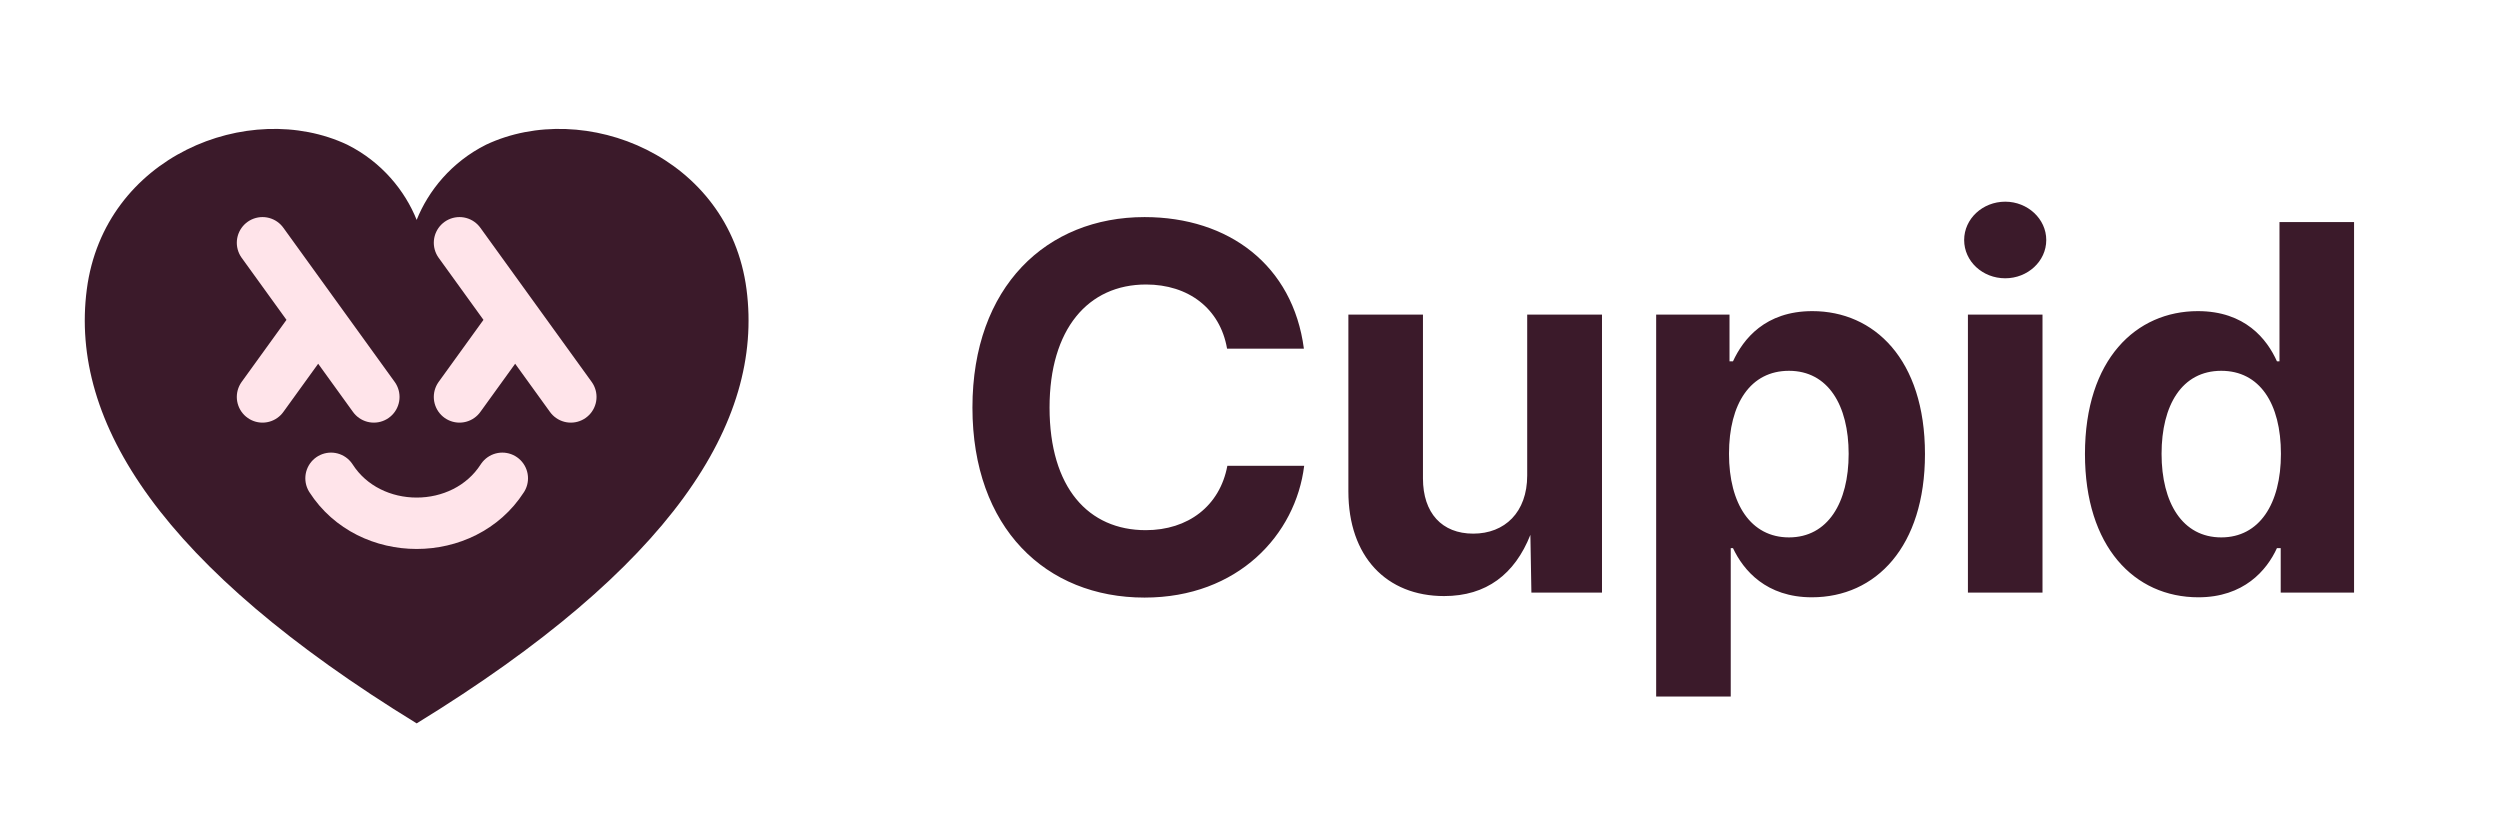
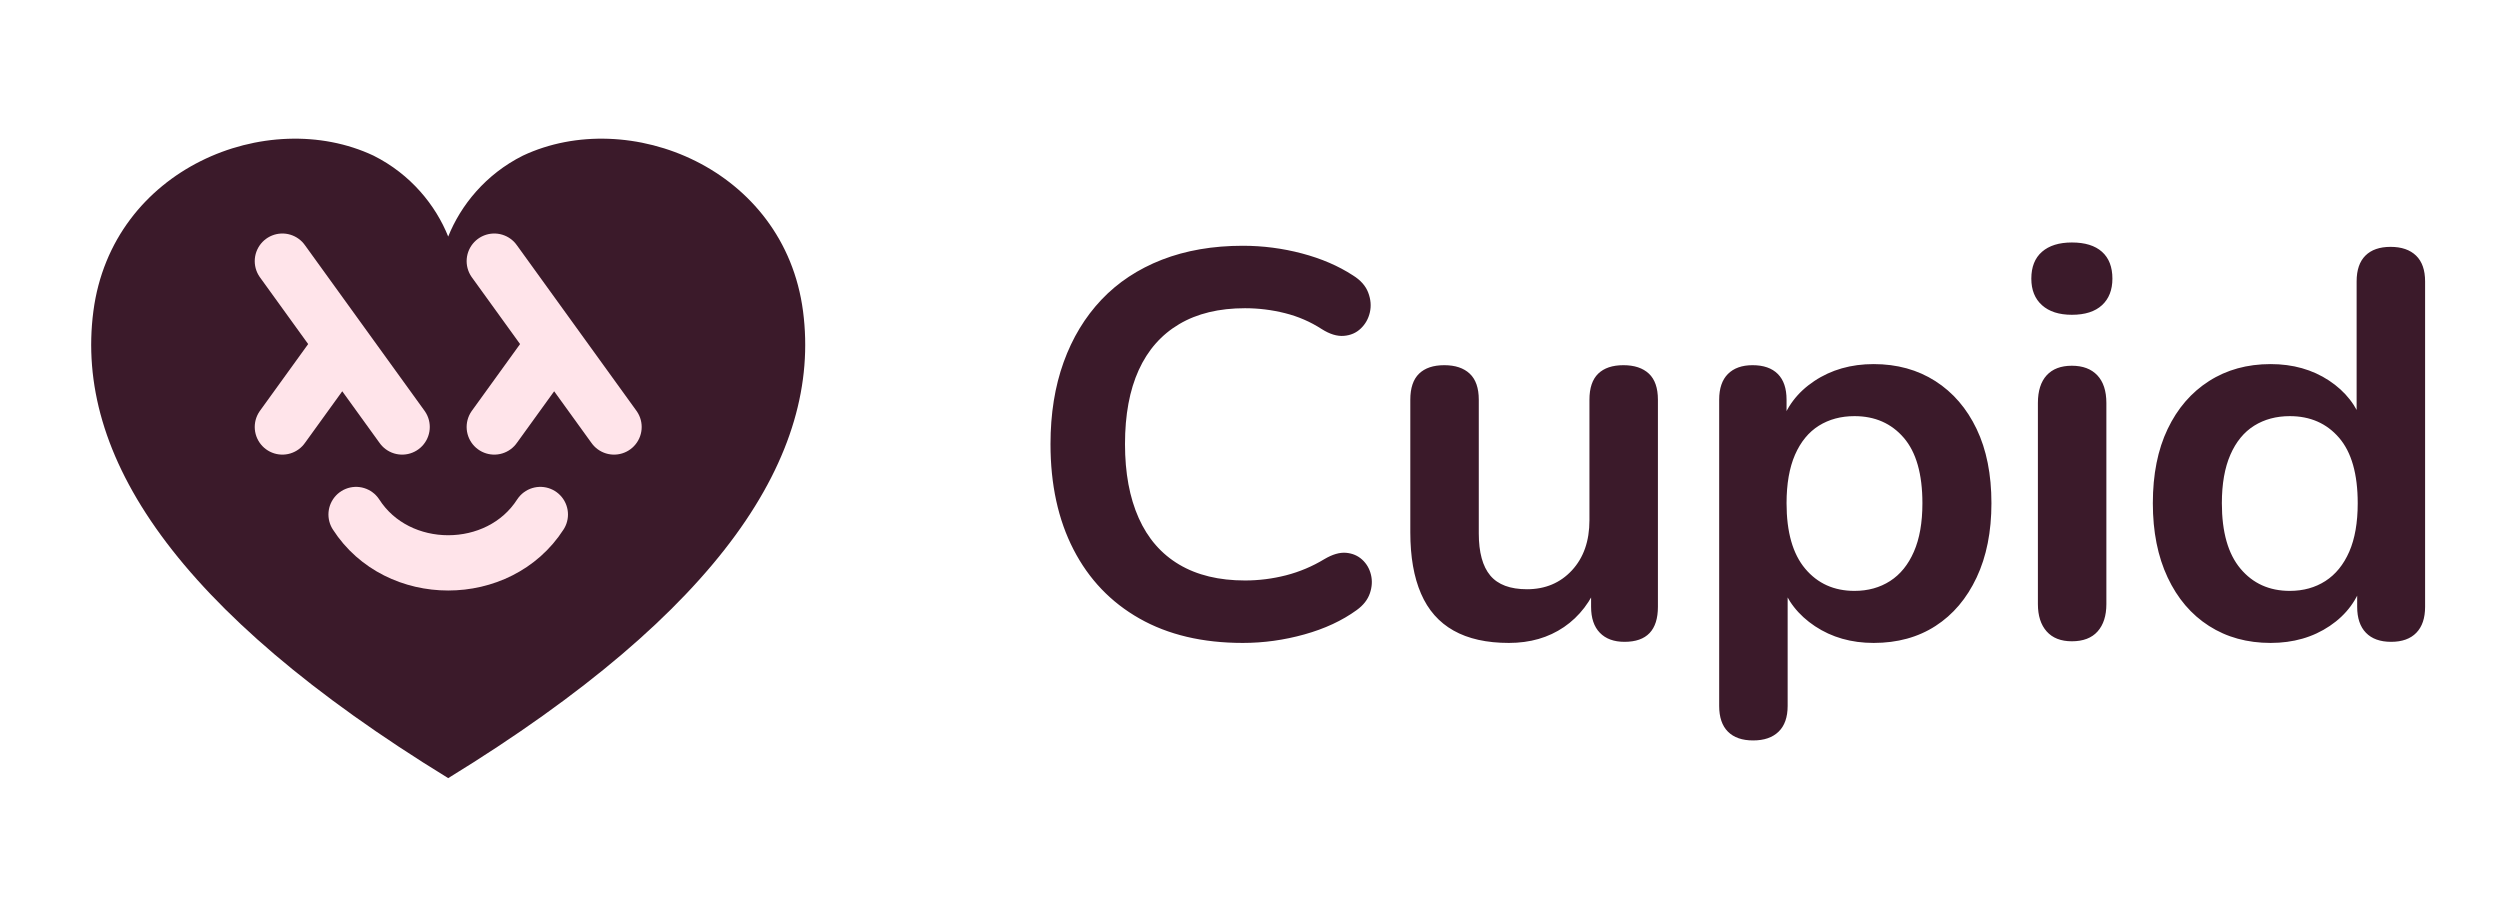
- <svg xmlns="http://www.w3.org/2000/svg" viewBox="0 0 540 180" width="540" height="180" role="img" aria-label="Cupid">
+ <svg xmlns="http://www.w3.org/2000/svg" viewBox="0 0 502 180" width="502" height="180" role="img" aria-label="Cupid">
  <g transform="translate(10 10) scale(0.625)">
    <path d="M 128 234 C 40 180, 8 130, 14 84 C 20 38, 70 18, 104 34 C 116 40, 124 50, 128 60 C 132 50, 140 40, 152 34 C 186 18, 236 38, 242 84 C 248 130, 216 180, 128 234 Z" fill="#3B1A2A" />
    <g transform="translate(128 116) scale(0.74) translate(-128 -131)" fill="none" stroke="#FFE4EA" stroke-width="24" stroke-linecap="round" stroke-linejoin="round">
      <path d="M 56 66 L 108 138 M 82 102 L 56 138 M 148 66 L 200 138 M 174 102 L 148 138" />
      <path d="M 88 176 C 106 204 150 204 168 176" />
    </g>
  </g>
-   <text x="205" y="128" font-size="110" font-weight="700" letter-spacing="-2" fill="#3B1A2A" font-family="Nunito, ui-rounded, 'SF Pro Rounded', system-ui, -apple-system, 'Segoe UI', sans-serif">Cupid</text>
+   <path fill="#3B1A2A" d="M249.55 129.1Q237.45 129.1 228.81 124.2Q220.18 119.31 215.56 110.34Q210.94 101.38 210.94 89.17Q210.94 80.04 213.58 72.72Q216.22 65.41 221.17 60.18Q226.12 54.96 233.32 52.15Q240.53 49.35 249.55 49.35Q255.6 49.35 261.43 50.89Q267.26 52.43 271.66 55.29Q273.97 56.72 274.74 58.76Q275.51 60.79 275.07 62.72Q274.63 64.64 273.25 65.96Q271.88 67.28 269.85 67.44Q267.81 67.61 265.39 66.07Q261.98 63.87 258.02 62.88Q254.06 61.89 249.99 61.89Q242.18 61.89 236.79 65.08Q231.4 68.27 228.65 74.32Q225.9 80.37 225.9 89.17Q225.9 97.86 228.65 104.02Q231.4 110.18 236.79 113.37Q242.18 116.56 249.99 116.56Q254.17 116.56 258.24 115.52Q262.31 114.47 265.94 112.27Q268.36 110.84 270.28 111Q272.21 111.17 273.53 112.38Q274.85 113.59 275.29 115.41Q275.73 117.22 275.07 119.14Q274.41 121.07 272.43 122.5Q268.03 125.69 261.92 127.39Q255.82 129.1 249.55 129.1ZM302.99 129.1Q296.28 129.1 291.88 126.62Q287.48 124.15 285.34 119.2Q283.19 114.25 283.19 106.88V80.26Q283.19 76.74 284.95 75.03Q286.71 73.33 290.01 73.33Q293.31 73.33 295.12 75.03Q296.94 76.74 296.94 80.26V107.1Q296.94 112.82 299.25 115.57Q301.56 118.32 306.62 118.32Q312.12 118.32 315.64 114.53Q319.16 110.73 319.16 104.46V80.26Q319.16 76.74 320.92 75.03Q322.68 73.33 325.98 73.33Q329.28 73.33 331.1 75.03Q332.91 76.74 332.91 80.26V121.84Q332.91 128.88 326.2 128.88Q323.01 128.88 321.25 127.06Q319.49 125.25 319.49 121.84V113.48L321.03 116.78Q318.72 122.72 314.05 125.91Q309.37 129.1 302.99 129.1ZM352.03 148.68Q348.73 148.68 346.97 146.92Q345.21 145.16 345.21 141.75V80.26Q345.21 76.85 346.97 75.09Q348.73 73.33 351.92 73.33Q355.22 73.33 356.98 75.09Q358.74 76.85 358.74 80.26V88.84L357.53 85.54Q359.18 79.93 364.3 76.52Q369.41 73.11 376.23 73.11Q383.27 73.11 388.61 76.52Q393.94 79.93 396.91 86.15Q399.88 92.36 399.88 101.05Q399.88 109.63 396.91 115.95Q393.94 122.28 388.66 125.69Q383.38 129.1 376.23 129.1Q369.52 129.1 364.46 125.75Q359.4 122.39 357.64 117H358.96V141.75Q358.96 145.16 357.14 146.92Q355.33 148.68 352.03 148.68ZM372.38 118.65Q376.45 118.65 379.53 116.67Q382.61 114.69 384.31 110.78Q386.02 106.88 386.02 101.05Q386.02 92.25 382.28 87.91Q378.54 83.56 372.38 83.56Q368.31 83.56 365.23 85.48Q362.15 87.41 360.44 91.31Q358.74 95.22 358.74 101.05Q358.74 109.74 362.48 114.19Q366.22 118.65 372.38 118.65ZM416.03 128.77Q412.73 128.77 410.97 126.79Q409.21 124.81 409.21 121.29V80.92Q409.21 77.29 410.97 75.36Q412.73 73.44 416.03 73.44Q419.33 73.44 421.14 75.36Q422.96 77.29 422.96 80.92V121.29Q422.96 124.81 421.2 126.79Q419.44 128.77 416.03 128.77ZM416.03 63.21Q412.18 63.21 410.03 61.28Q407.89 59.36 407.89 55.95Q407.89 52.43 410.03 50.56Q412.18 48.69 416.03 48.69Q419.99 48.69 422.08 50.56Q424.17 52.43 424.17 55.95Q424.17 59.36 422.08 61.28Q419.99 63.21 416.03 63.21ZM455.94 129.1Q448.9 129.1 443.57 125.69Q438.23 122.28 435.26 115.95Q432.29 109.63 432.29 101.05Q432.29 92.36 435.26 86.15Q438.23 79.93 443.57 76.52Q448.9 73.11 455.94 73.11Q462.65 73.11 467.66 76.41Q472.66 79.71 474.42 85.1H473.21V56.5Q473.21 53.09 474.97 51.33Q476.73 49.57 480.03 49.57Q483.33 49.57 485.15 51.33Q486.96 53.09 486.96 56.5V121.84Q486.96 125.25 485.2 127.06Q483.44 128.88 480.14 128.88Q476.84 128.88 475.08 127.06Q473.32 125.25 473.32 121.84V113.26L474.53 116.56Q472.88 122.28 467.82 125.69Q462.76 129.1 455.94 129.1ZM459.79 118.65Q463.86 118.65 466.94 116.67Q470.02 114.69 471.73 110.78Q473.43 106.88 473.43 101.05Q473.43 92.25 469.69 87.91Q465.95 83.56 459.79 83.56Q455.72 83.56 452.64 85.48Q449.56 87.41 447.86 91.31Q446.15 95.22 446.15 101.05Q446.15 109.74 449.89 114.19Q453.63 118.65 459.79 118.65Z" />
</svg>
